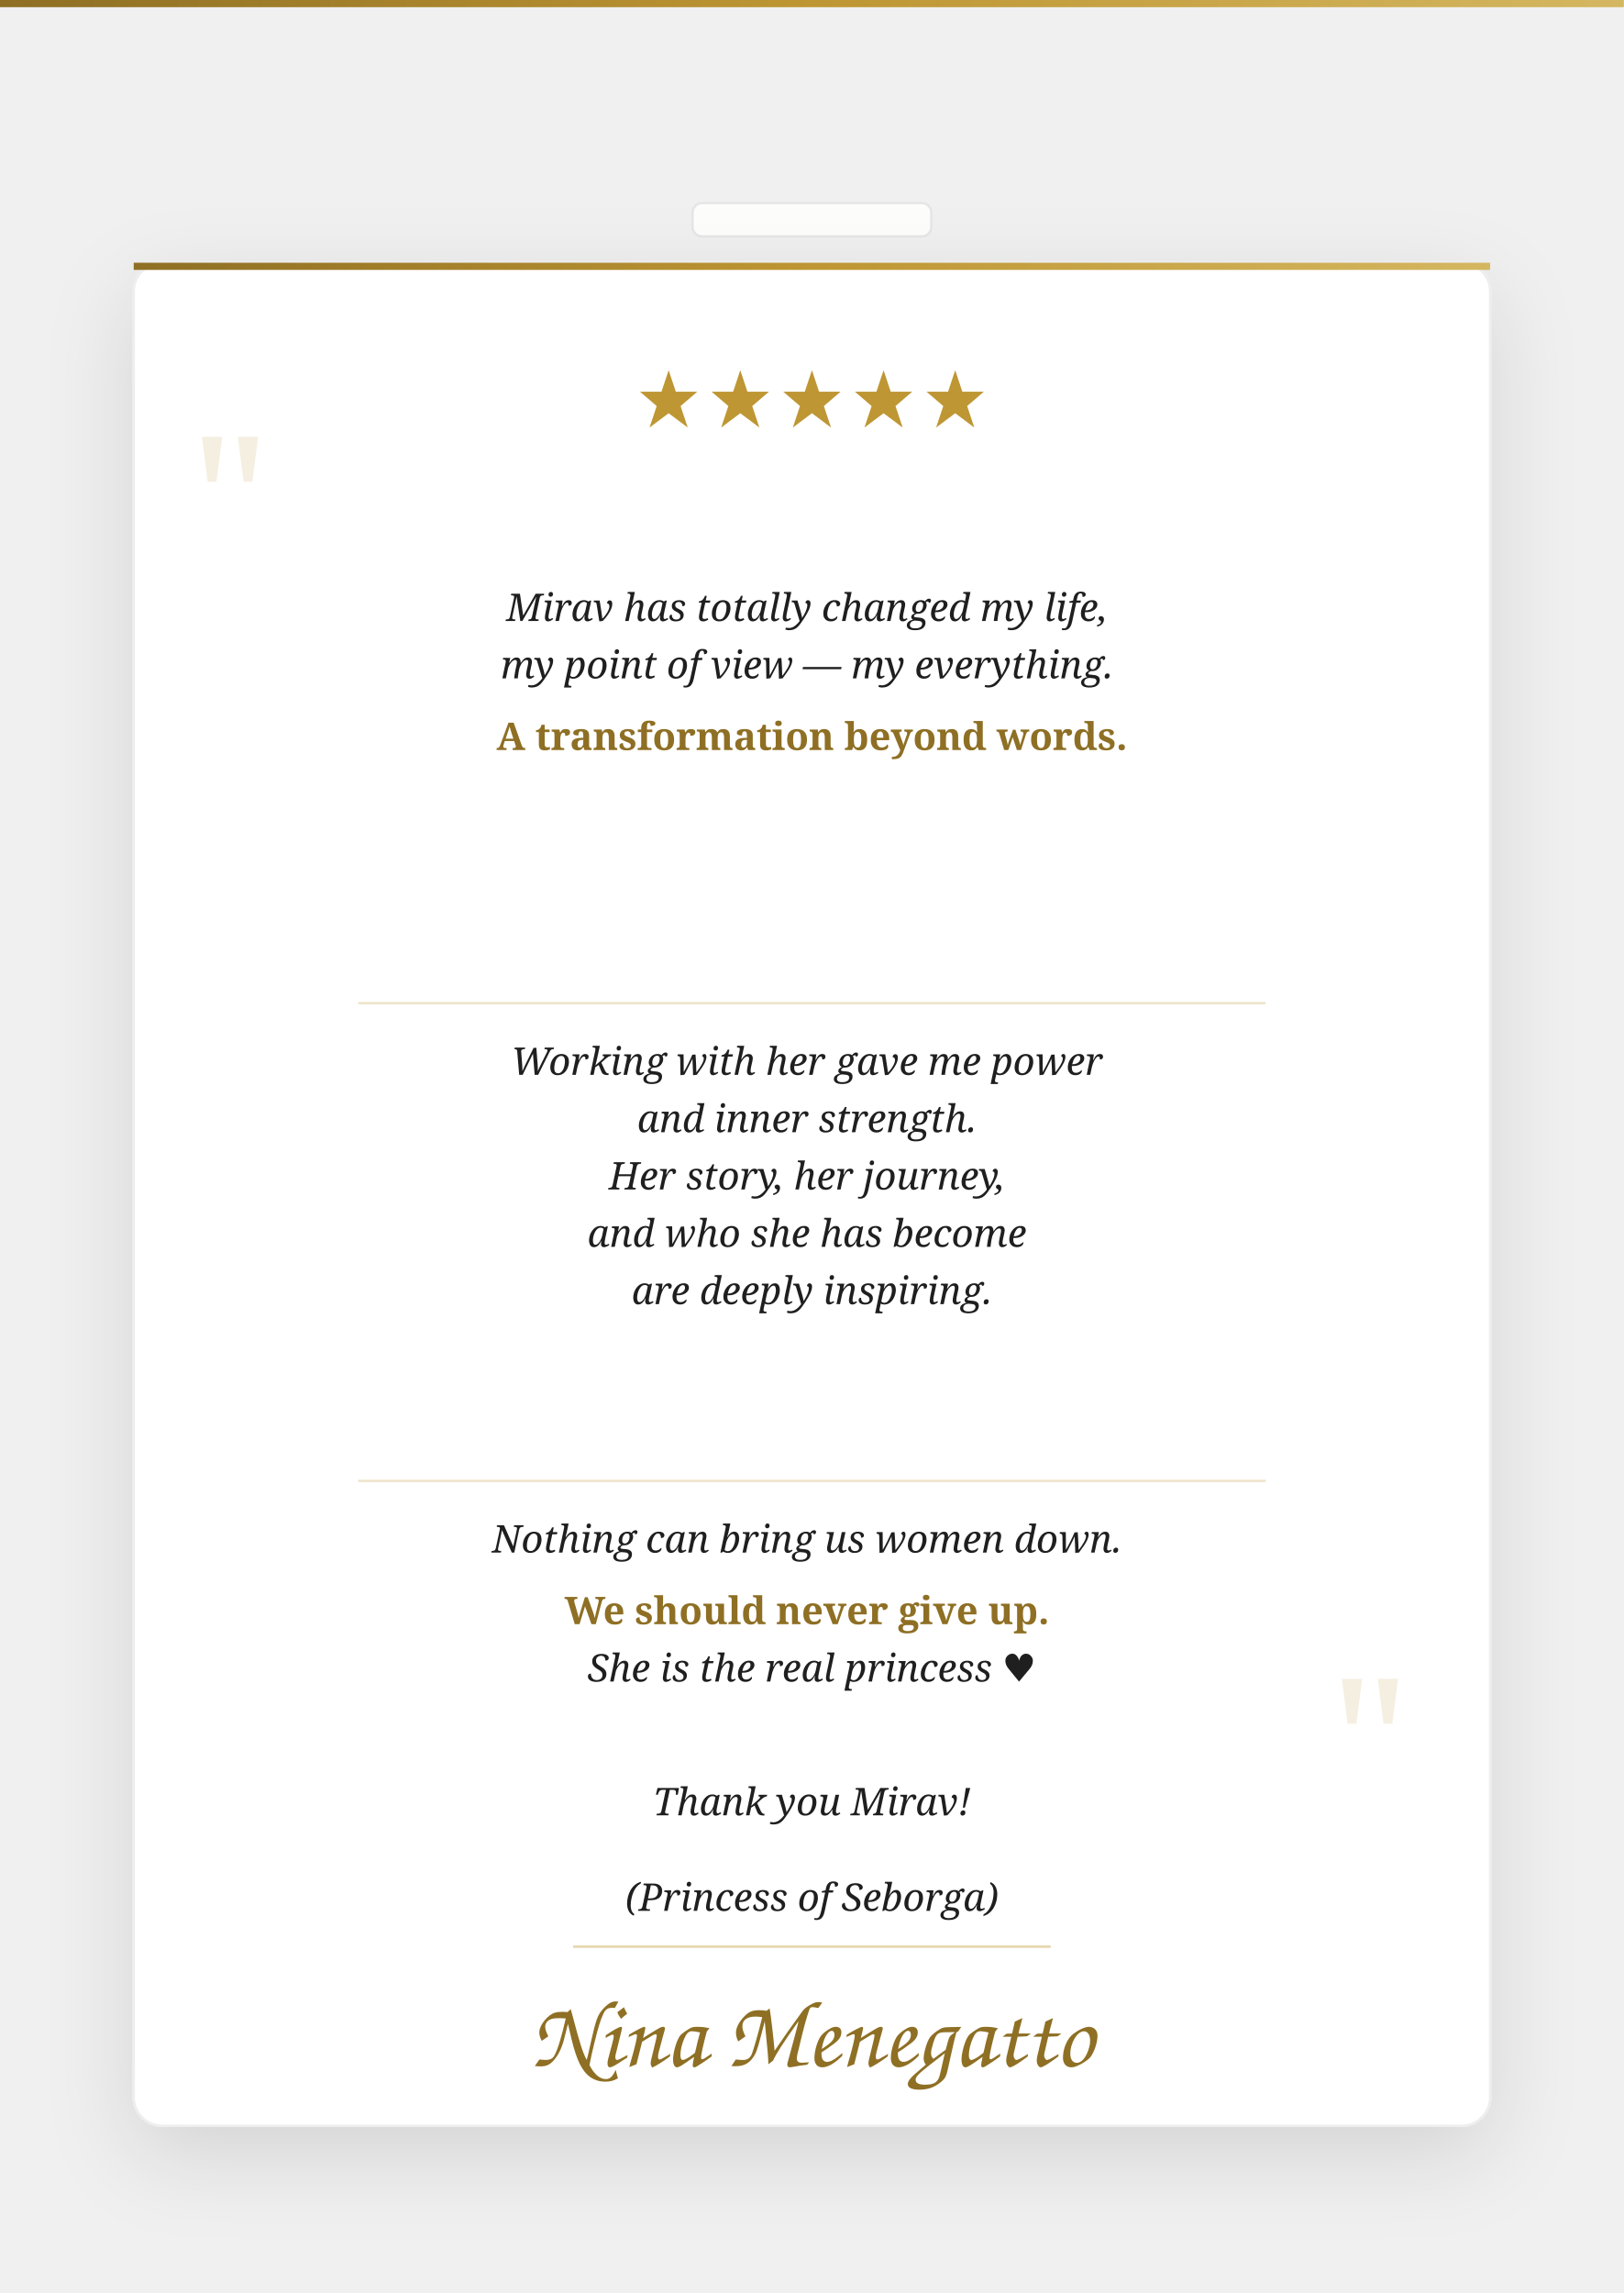
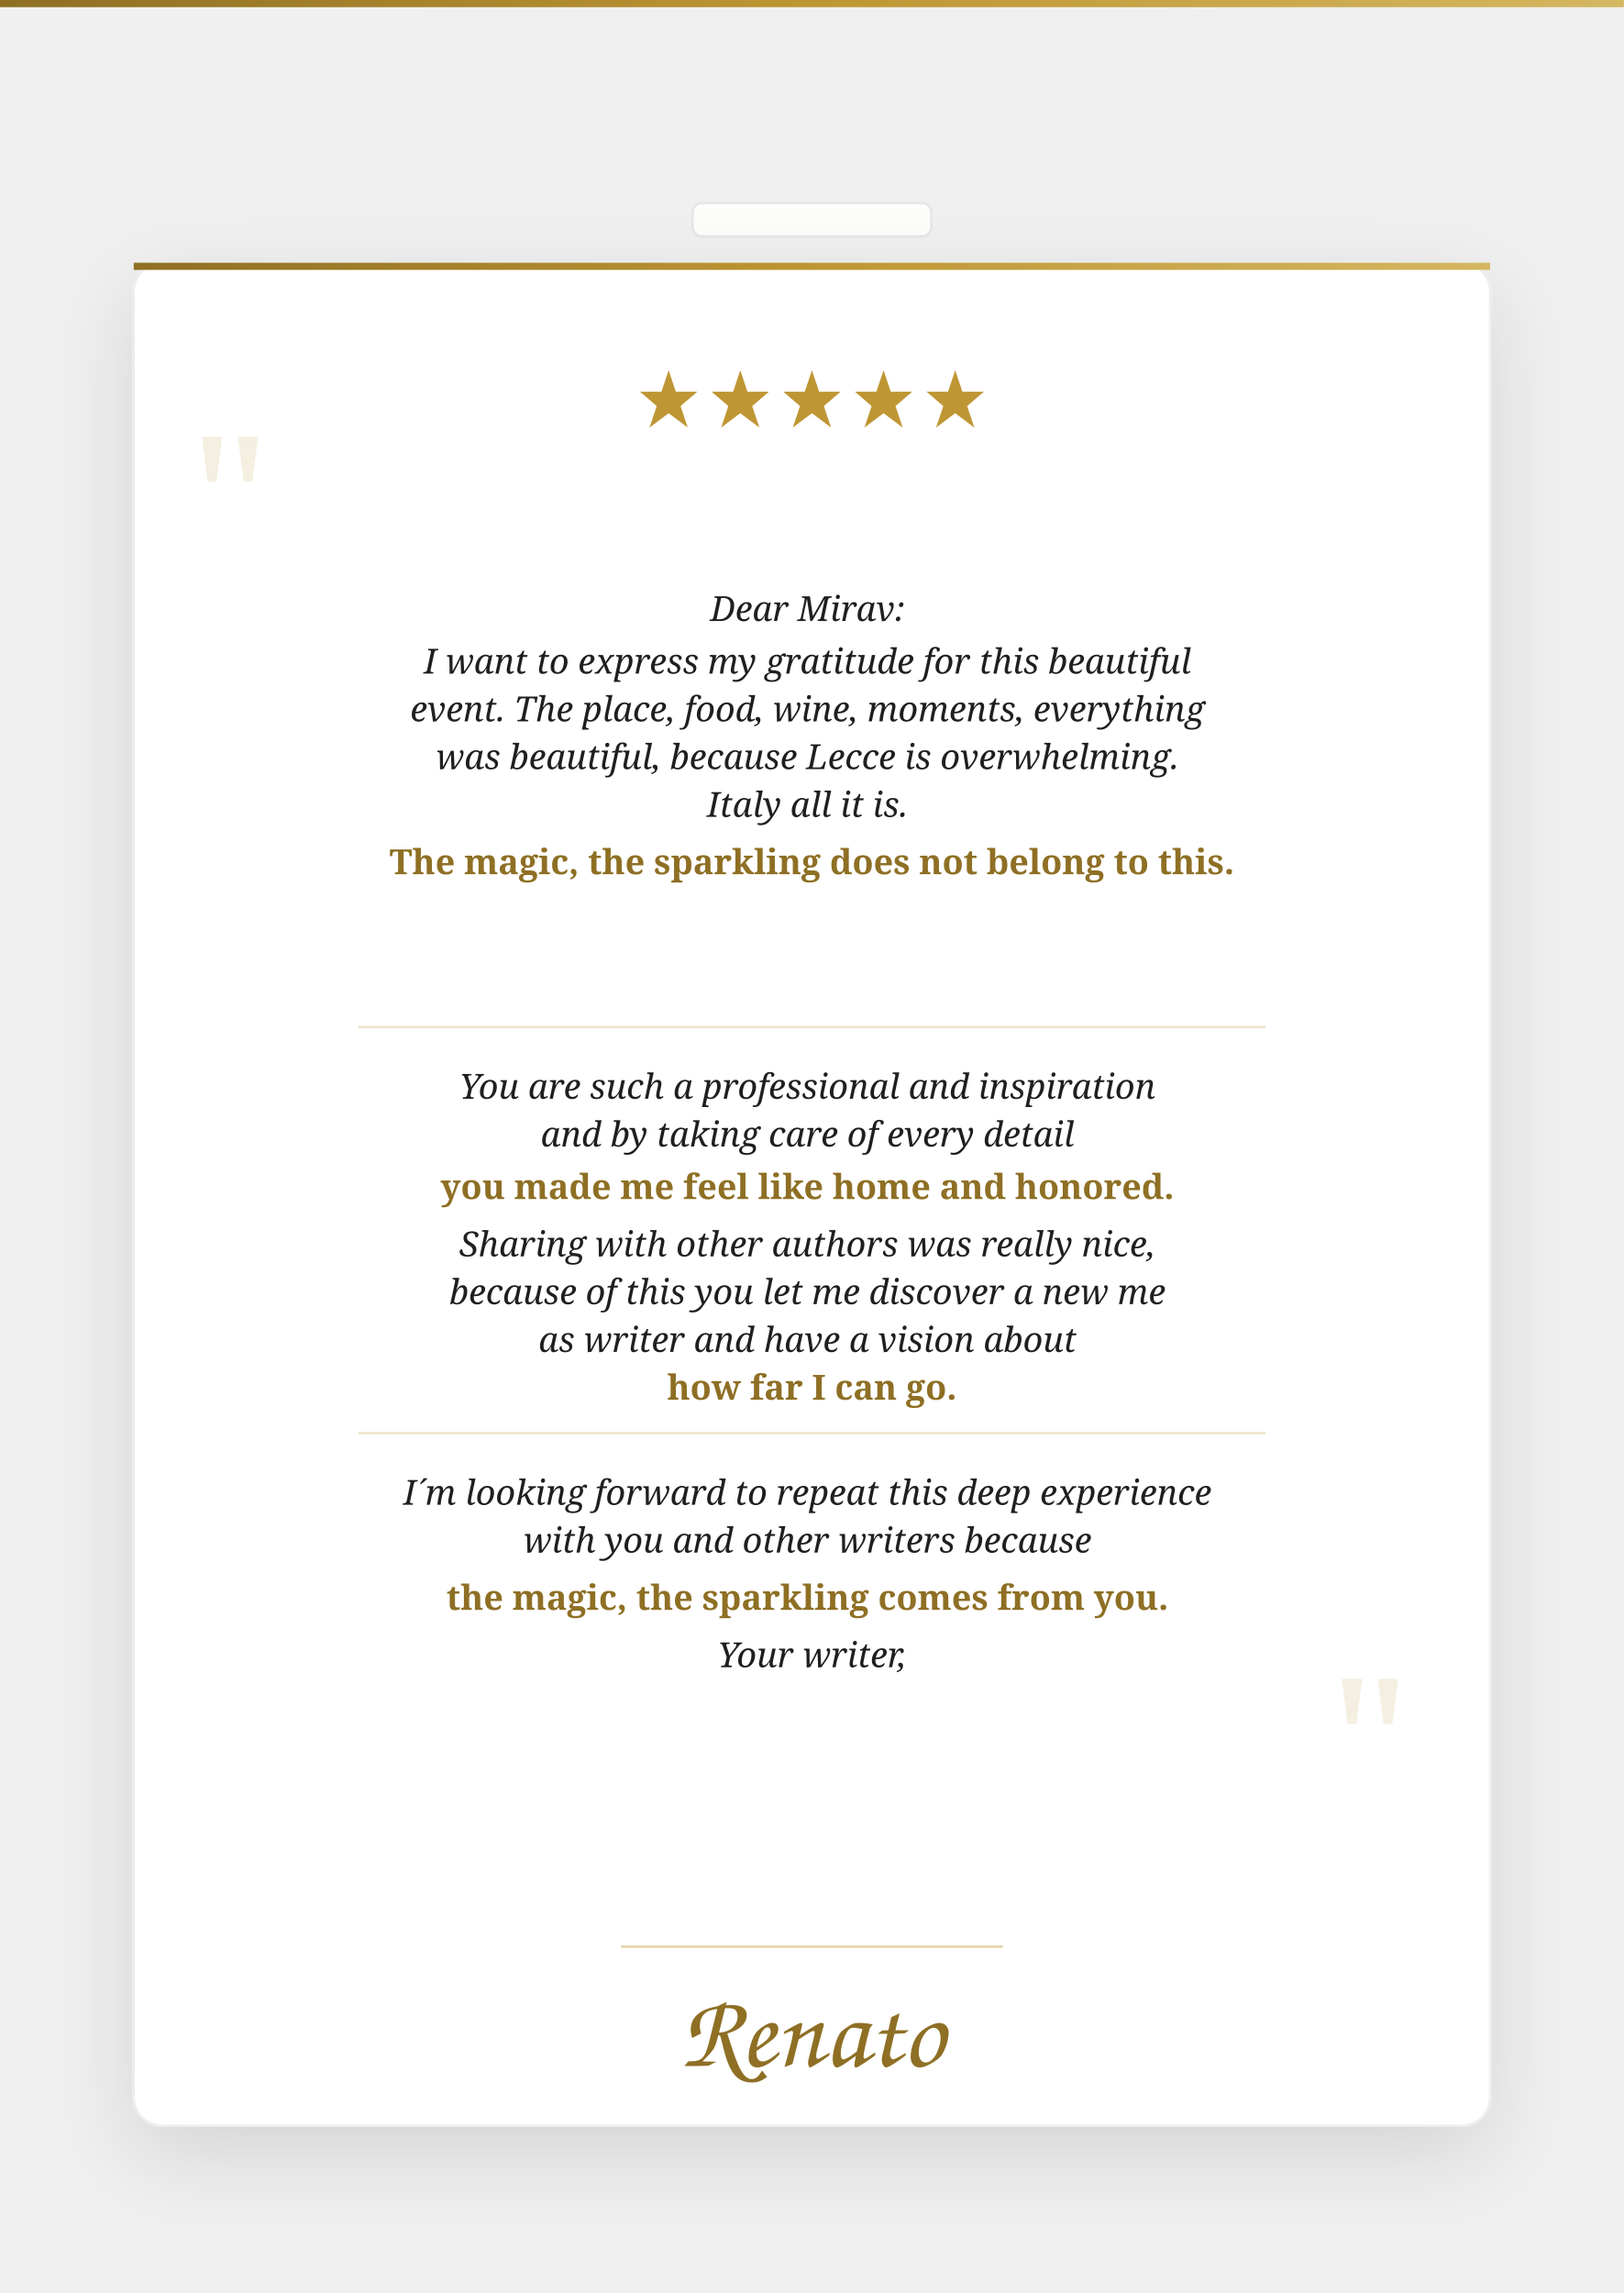
<svg xmlns="http://www.w3.org/2000/svg" width="100%" viewBox="0 0 680 960">
  <defs>
    <linearGradient id="goldGrad" x1="0" y1="0" x2="1" y2="0">
      <stop offset="0%" stop-color="#8e6f24" />
      <stop offset="50%" stop-color="#be9633" />
      <stop offset="100%" stop-color="#d4b761" />
    </linearGradient>
    <filter id="shadow">
      <feDropShadow dx="0" dy="12" stdDeviation="18" flood-color="#000000" flood-opacity="0.12" />
    </filter>
  </defs>
  <rect x="0" y="0" width="680" height="3" fill="url(#goldGrad)" />
  <rect x="290" y="85" width="100" height="14" fill="#fdfdfb" stroke="#e6e6e6" rx="4" />
  <rect x="56" y="110" width="568" height="780" rx="12" fill="#ffffff" stroke="#eeeeee" filter="url(#shadow)" />
  <rect x="56" y="110" width="568" height="3" fill="url(#goldGrad)" />
  <g fill="#be9633">
    <path d="M280,155 L283,164 L292,164 L285,170 L288,179 L280,173 L272,179 L275,170 L268,164 L277,164 Z" />
    <path d="M310,155 L313,164 L322,164 L315,170 L318,179 L310,173 L302,179 L305,170 L298,164 L307,164 Z" />
    <path d="M340,155 L343,164 L352,164 L345,170 L348,179 L340,173 L332,179 L335,170 L328,164 L337,164 Z" />
    <path d="M370,155 L373,164 L382,164 L375,170 L378,179 L370,173 L362,179 L365,170 L358,164 L367,164 Z" />
    <path d="M400,155 L403,164 L412,164 L405,170 L408,179 L400,173 L392,179 L395,170 L388,164 L397,164 Z" />
  </g>
  <text x="80" y="240" font-family="Georgia, serif" font-size="80" fill="#be9633" opacity="0.15">"</text>
-   <text x="340" y="260" text-anchor="middle" font-family="Georgia, serif" font-size="16" fill="#1f1f1f" font-style="italic">
-     <tspan x="340" dy="0">Mirav has totally changed my life,</tspan>
-     <tspan x="340" dy="24">my point of view — my everything.</tspan>
-     <tspan x="340" dy="30" font-style="normal" font-weight="700" fill="#8e6f24">
-       A transformation beyond words.
+   <text x="340" y="260" text-anchor="middle" font-family="Georgia, serif" font-size="14.5" fill="#1f1f1f" font-style="italic">
+     <tspan x="340" dy="0">Dear Mirav:</tspan>
+     <tspan x="340" dy="22">I want to express my gratitude for this beautiful</tspan>
+     <tspan x="340" dy="20">event. The place, food, wine, moments, everything</tspan>
+     <tspan x="340" dy="20">was beautiful, because Lecce is overwhelming.</tspan>
+     <tspan x="340" dy="20">Italy all it is.</tspan>
+     <tspan x="340" dy="24" font-style="normal" font-weight="700" fill="#8e6f24">
+       The magic, the sparkling does not belong to this.
    </tspan>
  </text>
-   <line x1="150" y1="420" x2="530" y2="420" stroke="#be9633" stroke-opacity="0.25" />
-   <text x="340" y="450" text-anchor="middle" font-family="Georgia, serif" font-size="16" fill="#1f1f1f" font-style="italic">
-     <tspan x="340" dy="0">Working with her gave me power</tspan>
-     <tspan x="340" dy="24">and inner strength.</tspan>
-     <tspan x="340" dy="24">Her story, her journey,</tspan>
-     <tspan x="340" dy="24">and who she has become</tspan>
-     <tspan x="340" dy="24">are deeply inspiring.</tspan>
+   <line x1="150" y1="430" x2="530" y2="430" stroke="#be9633" stroke-opacity="0.25" />
+   <text x="340" y="460" text-anchor="middle" font-family="Georgia, serif" font-size="14.5" fill="#1f1f1f" font-style="italic">
+     <tspan x="340" dy="0">You are such a professional and inspiration</tspan>
+     <tspan x="340" dy="20">and by taking care of every detail </tspan>
+     <tspan x="340" dy="22" font-style="normal" font-weight="700" fill="#8e6f24">you made me feel like home and honored.</tspan>
+     <tspan x="340" dy="24">Sharing with other authors was really nice,</tspan>
+     <tspan x="340" dy="20">because of this you let me discover a new me</tspan>
+     <tspan x="340" dy="20">as writer and have a vision about</tspan>
+     <tspan x="340" dy="20" font-style="normal" font-weight="700" fill="#8e6f24">how far I can go.</tspan>
  </text>
-   <line x1="150" y1="620" x2="530" y2="620" stroke="#be9633" stroke-opacity="0.25" />
-   <text x="340" y="650" text-anchor="middle" font-family="Georgia, serif" font-size="16" fill="#1f1f1f" font-style="italic">
-     <tspan x="340" dy="0">Nothing can bring us women down.</tspan>
-     <tspan x="340" dy="30" font-style="normal" font-weight="700" fill="#8e6f24">
-       We should never give up.
+   <line x1="150" y1="600" x2="530" y2="600" stroke="#be9633" stroke-opacity="0.25" />
+   <text x="340" y="630" text-anchor="middle" font-family="Georgia, serif" font-size="14.5" fill="#1f1f1f" font-style="italic">
+     <tspan x="340" dy="0">I´m looking forward to repeat this deep experience</tspan>
+     <tspan x="340" dy="20">with you and other writers because</tspan>
+     <tspan x="340" dy="24" font-style="normal" font-weight="700" fill="#8e6f24">
+       the magic, the sparkling comes from you.
    </tspan>
-     <tspan x="340" dy="24">She is the real princess ♥</tspan>
+     <tspan x="340" dy="24">Your writer,</tspan>
  </text>
  <text x="590" y="760" font-family="Georgia, serif" font-size="80" fill="#be9633" opacity="0.15" text-anchor="end">"</text>
-   <text x="340" y="760" text-anchor="middle" font-family="Georgia, serif" font-size="16" fill="#1f1f1f" font-style="italic">
-     Thank you Mirav!
-   </text>
-   <line x1="240" y1="815" x2="440" y2="815" stroke="#be9633" stroke-opacity="0.4" />
-   <text x="340" y="865" text-anchor="middle" font-family="cursive" font-size="40" fill="#8e6f24">
-     Nina Menegatto
-   </text>
-   <text x="340" y="800" text-anchor="middle" font-family="Georgia, serif" font-size="16" fill="#1f1f1f" font-style="italic">
-     (Princess of Seborga)
+   <line x1="260" y1="815" x2="420" y2="815" stroke="#be9633" stroke-opacity="0.4" />
+   <text x="340" y="865" text-anchor="middle" font-family="cursive" font-size="44" fill="#8e6f24">
+     Renato
  </text>
</svg>
